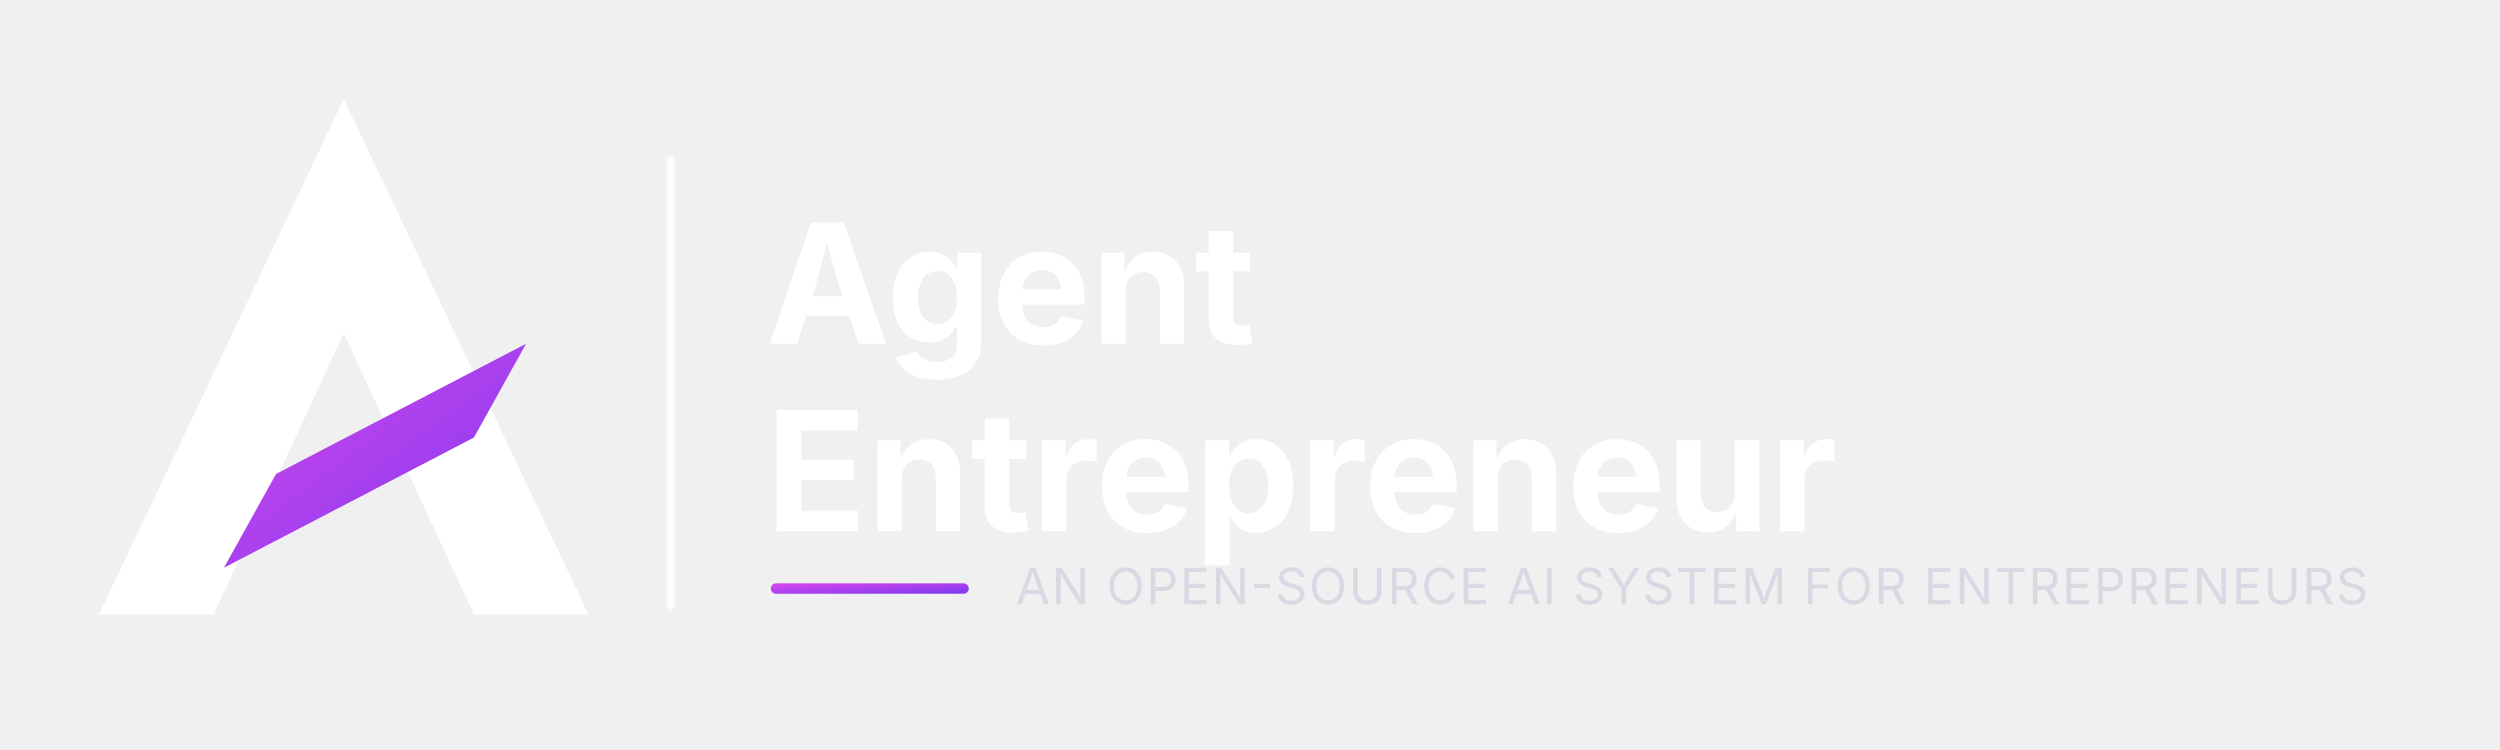
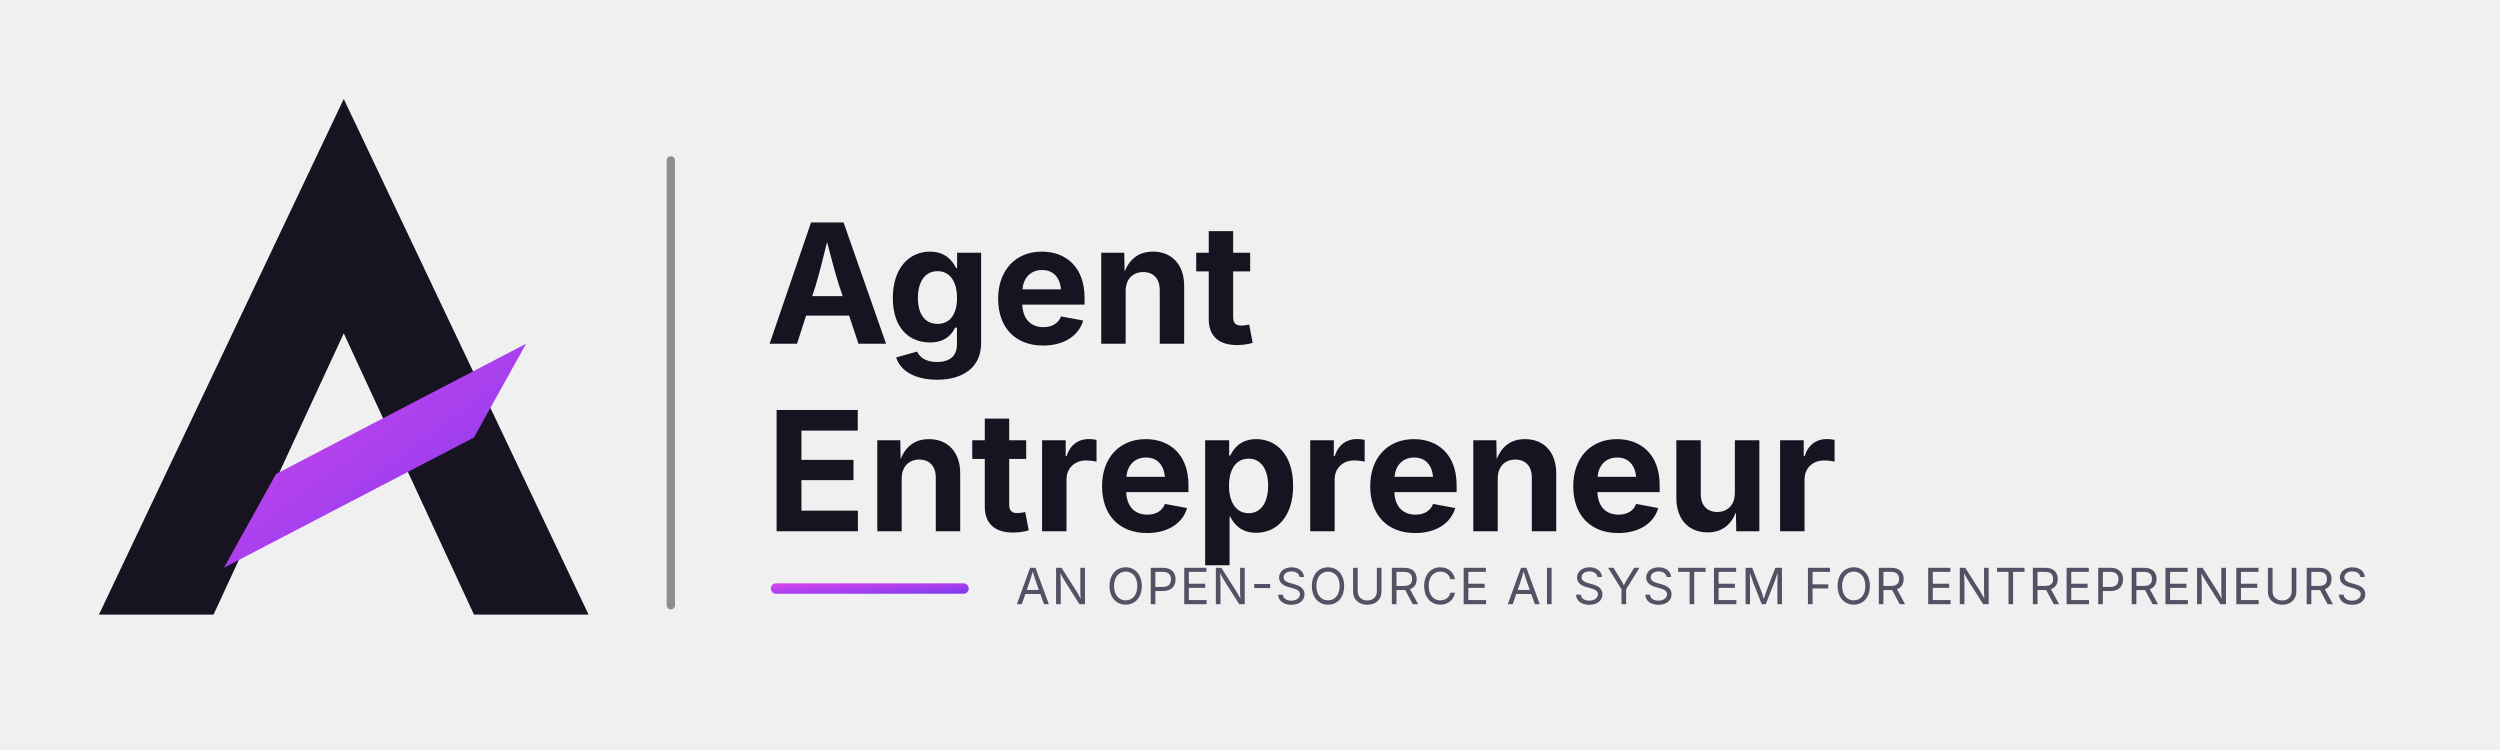
<svg xmlns="http://www.w3.org/2000/svg" width="2400" height="720" viewBox="0 0 2400 720" role="img" aria-labelledby="title desc">
  <defs>
    <linearGradient id="violet" x1="0" y1="0" x2="1" y2="1">
      <stop offset="0" stop-color="#D946EF" />
      <stop offset="1" stop-color="#7C3AED" />
    </linearGradient>
  </defs>
-   <g fill="#FFFFFF">
+   <g fill="#171321">
    <path d="M95 590 330 95 565 590H455L330 320 205 590Z" />
  </g>
  <path d="m265 455 240-125-50 90-240 125Z" fill="url(#violet)" />
-   <rect x="640" y="150" width="8" height="435" rx="4" fill="#FFFFFF" opacity=".78" />
-   <g fill="#FFFFFF" font-family="Inter,Arial,Helvetica,sans-serif" font-weight="700">
+   <rect x="640" y="150" width="8" height="435" rx="4" fill="#171321" opacity=".45" />
+   <g fill="#171321" font-family="Inter,Arial,Helvetica,sans-serif" font-weight="700">
    <text x="735" y="330" font-size="160">Agent</text>
    <text x="735" y="510" font-size="160">Entrepreneur</text>
  </g>
  <rect x="740" y="560" width="190" height="10" rx="5" fill="url(#violet)" />
-   <text x="975" y="580" fill="#D9D9E3" font-family="Inter,Arial,Helvetica,sans-serif" font-size="48" letter-spacing="1.5">AN OPEN-SOURCE AI SYSTEM FOR ENTREPRENEURS</text>
+   <text x="975" y="580" fill="#555064" font-family="Inter,Arial,Helvetica,sans-serif" font-size="48" letter-spacing="1.5">AN OPEN-SOURCE AI SYSTEM FOR ENTREPRENEURS</text>
</svg>
